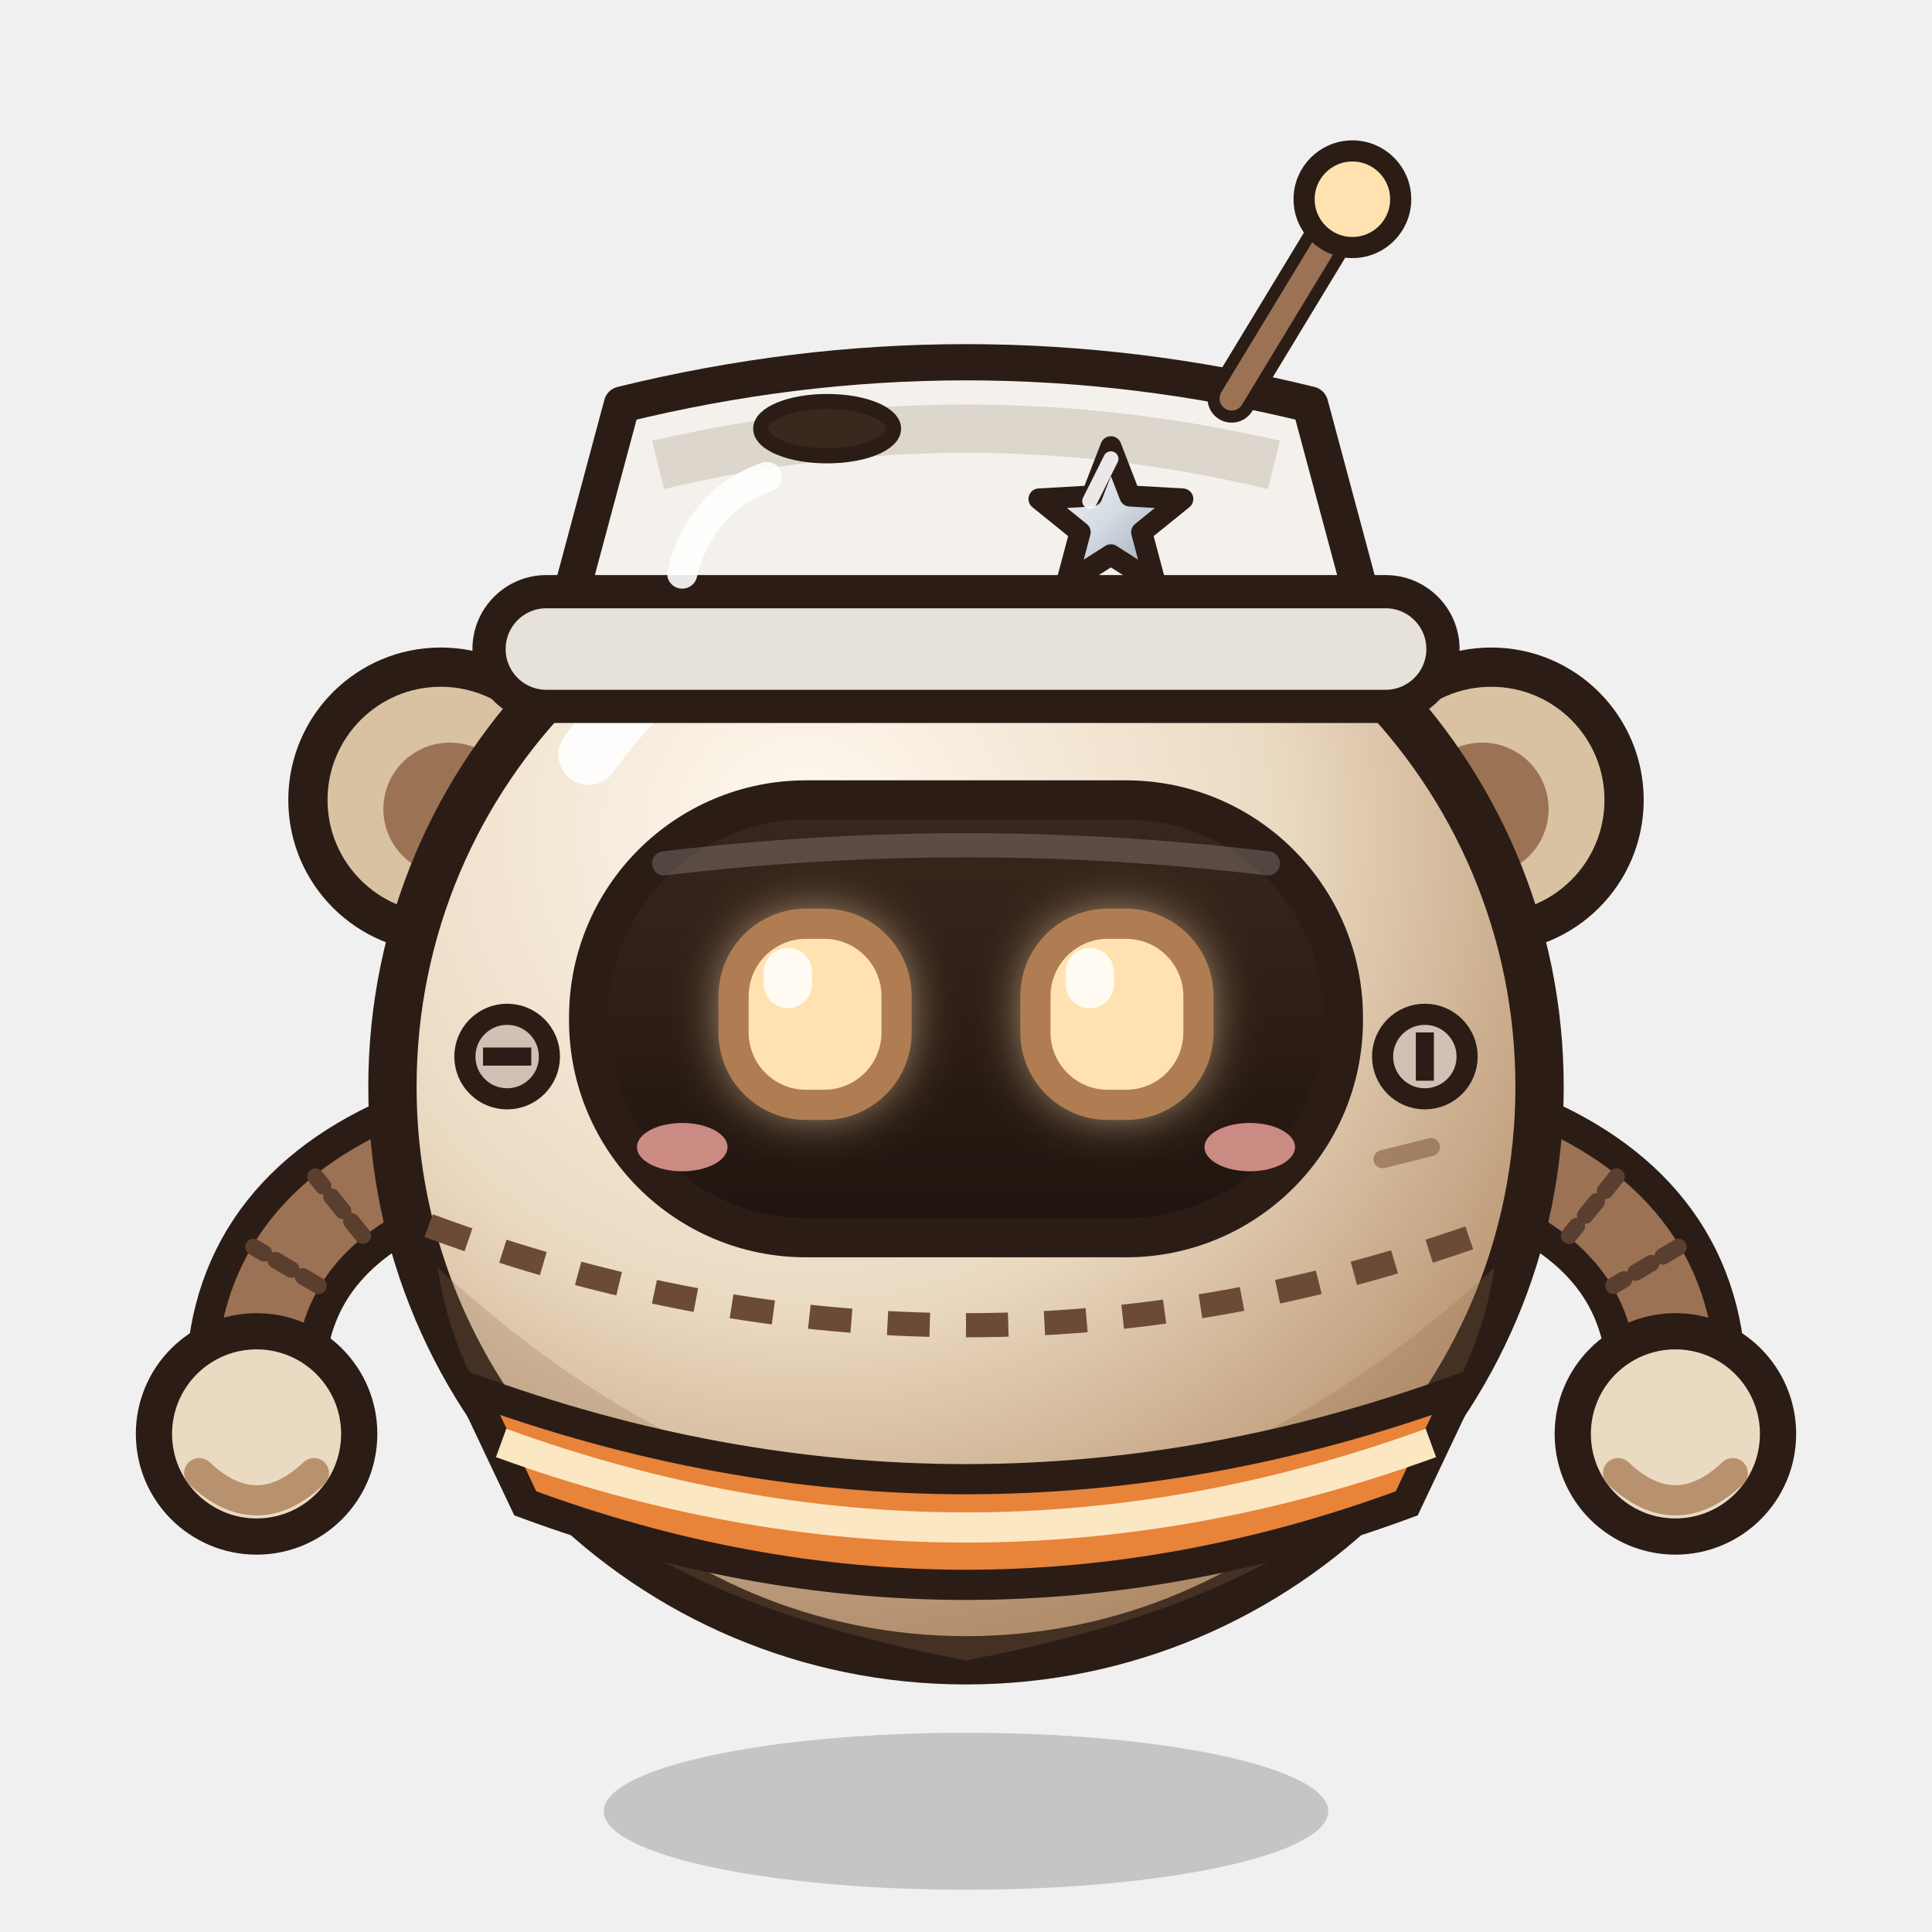
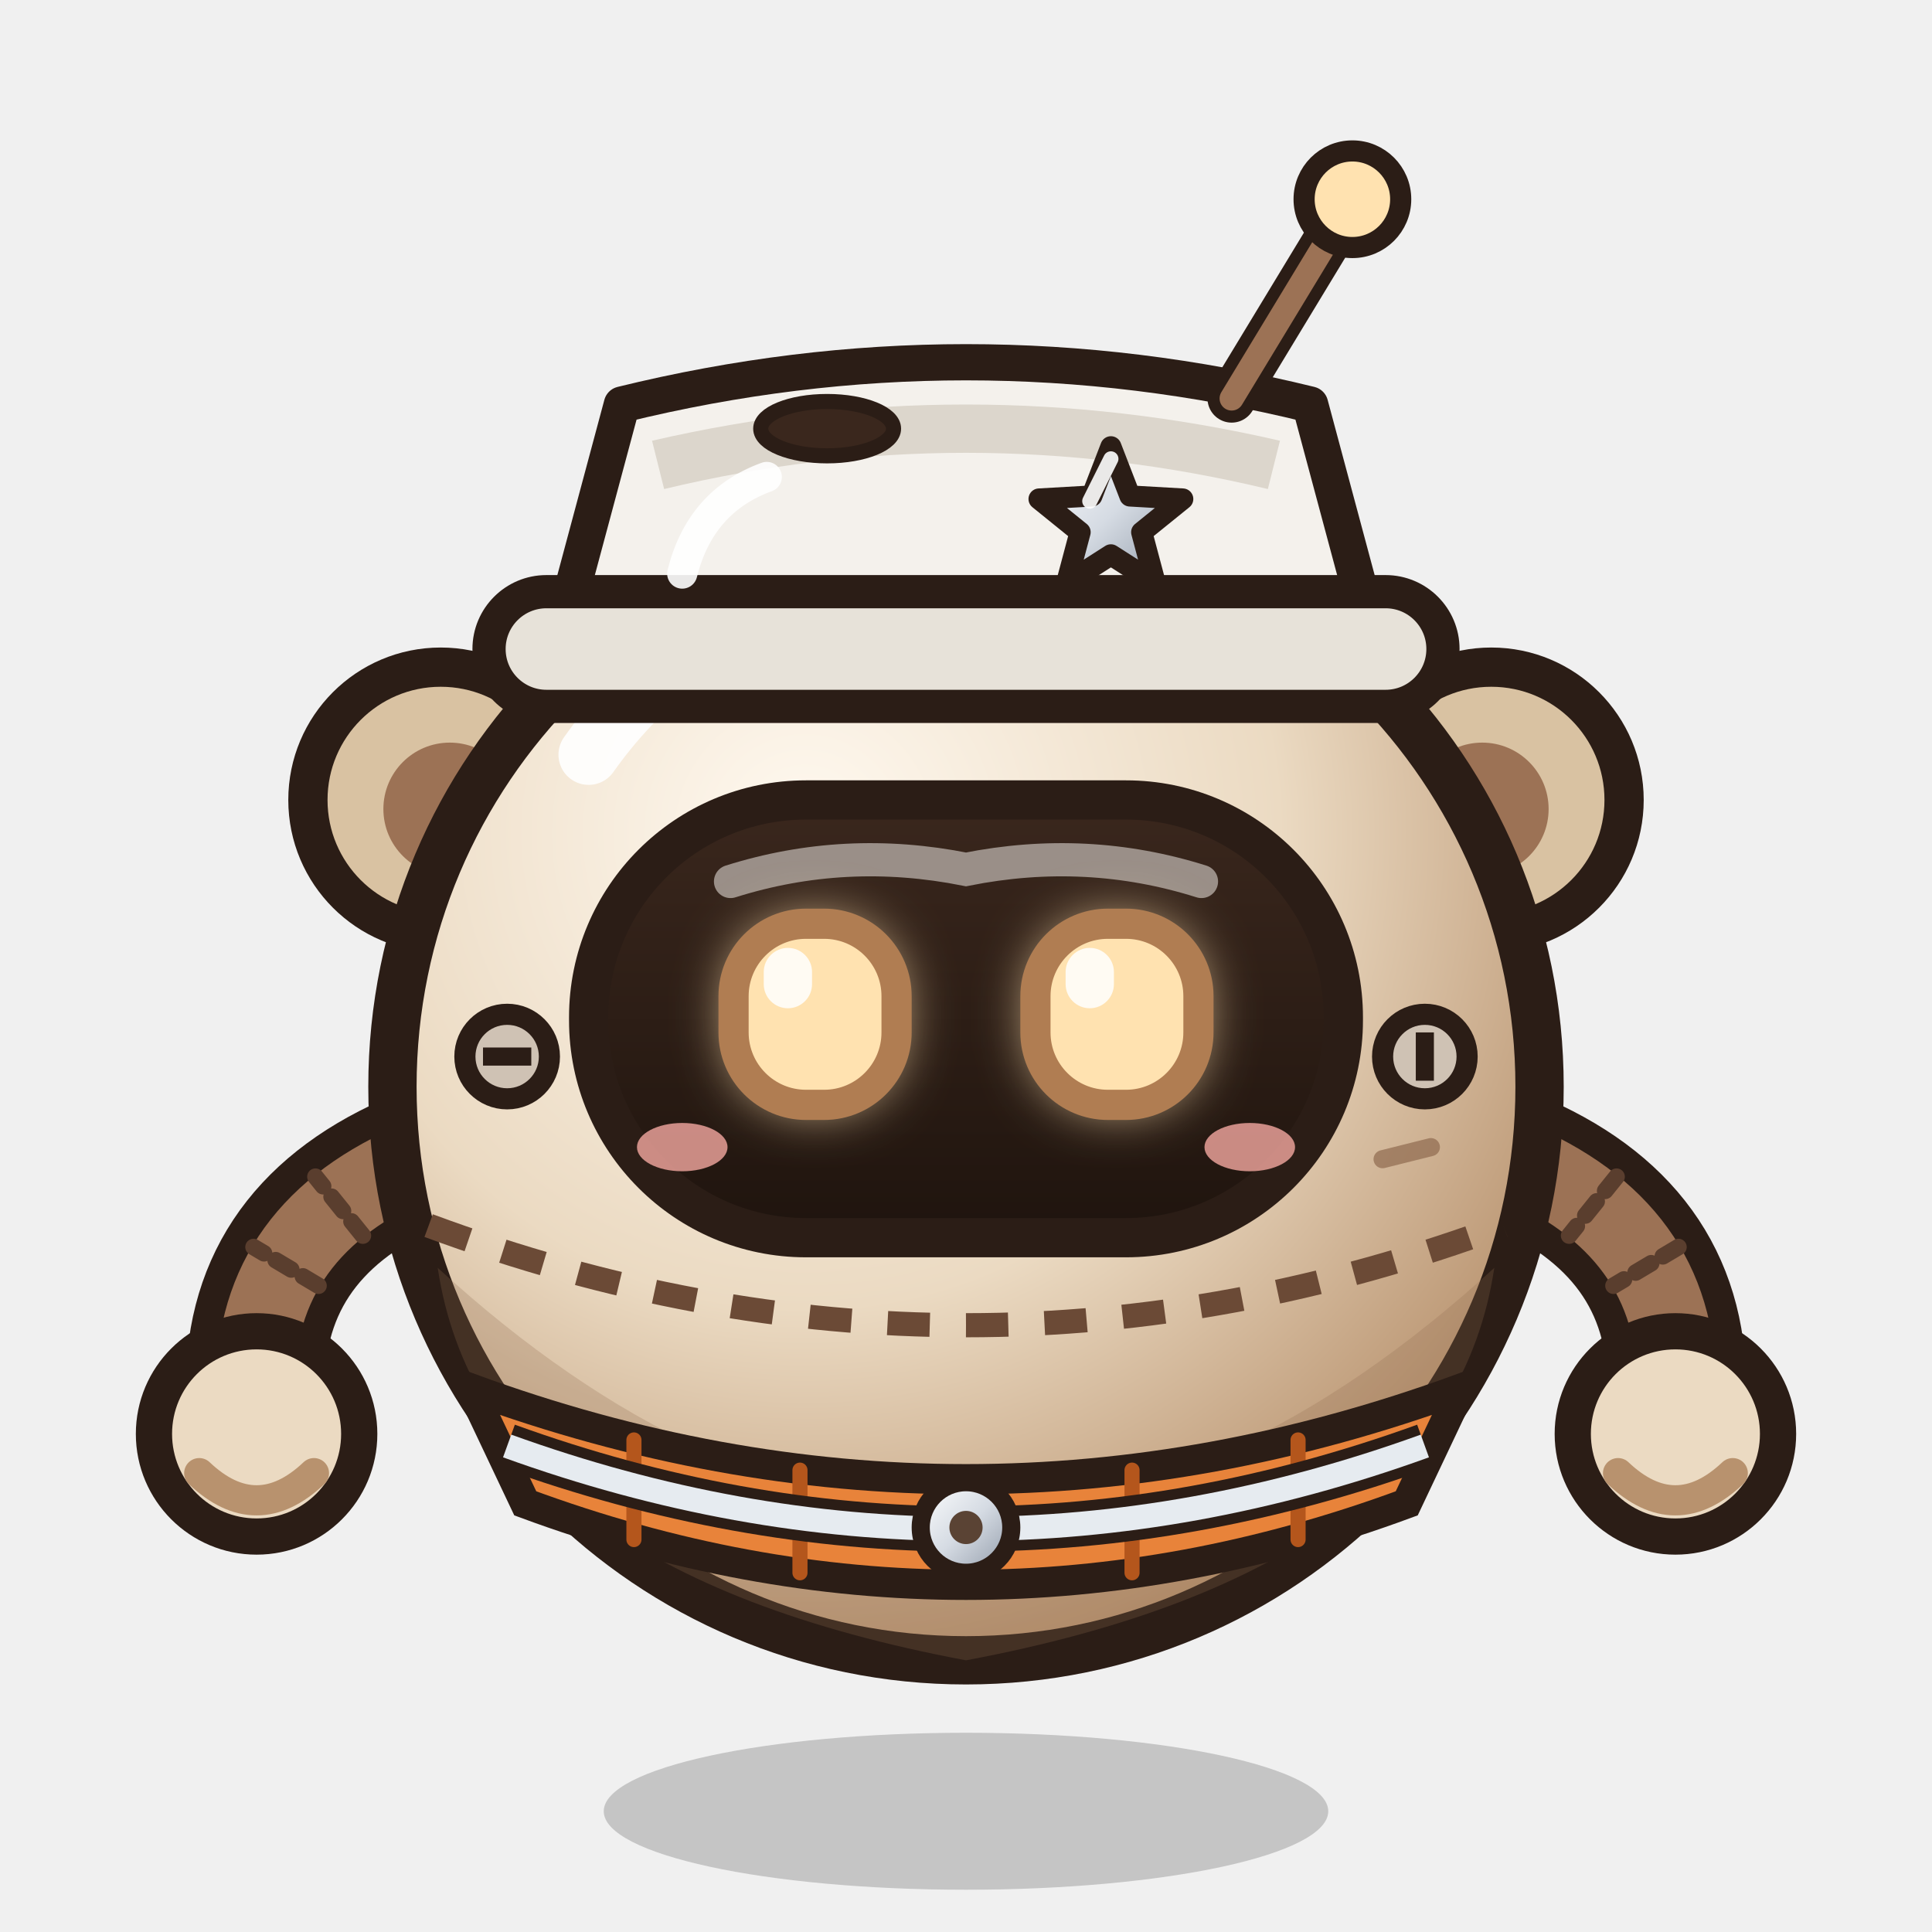
<svg xmlns="http://www.w3.org/2000/svg" viewBox="0 0 64 64" width="256" height="256">
  <defs>
    <radialGradient id="shell" cx="36%" cy="28%" r="75%">
      <stop offset="0%" stop-color="#FFF9F0" />
      <stop offset="55%" stop-color="#EBDAC2" />
      <stop offset="100%" stop-color="#B8926E" />
    </radialGradient>
    <linearGradient id="screen" x1="0" y1="0" x2="0" y2="1">
      <stop offset="0%" stop-color="#3A271D" />
      <stop offset="100%" stop-color="#1F140E" />
    </linearGradient>
    <linearGradient id="hat" x1="0" y1="0" x2="0" y2="1">
      <stop offset="0%" stop-color="#F6C25A" />
      <stop offset="100%" stop-color="#D9952A" />
    </linearGradient>
    <linearGradient id="silver" x1="0" y1="0" x2="1" y2="1">
      <stop offset="0%" stop-color="#FFFFFF" />
      <stop offset="50%" stop-color="#D5DBE3" />
      <stop offset="100%" stop-color="#8E98A6" />
    </linearGradient>
    <filter id="eyeGlow" x="-50%" y="-50%" width="200%" height="200%">
      <feGaussianBlur stdDeviation="0.9" result="b" />
      <feMerge>
        <feMergeNode in="b" />
        <feMergeNode in="SourceGraphic" />
      </feMerge>
    </filter>
  </defs>
  <ellipse cx="32" cy="60" rx="12" ry="2.6" fill="#000" opacity="0.18" />
  <path d="M15 38 Q9 40 8.5 45" stroke="#2B1D16" stroke-width="4.6" fill="none" stroke-linecap="round" />
  <path d="M15 38 Q9 40 8.5 45" stroke="#9C7255" stroke-width="2.6" fill="none" stroke-linecap="round" />
  <path d="M49 38 Q55 40 55.5 45" stroke="#2B1D16" stroke-width="4.6" fill="none" stroke-linecap="round" />
  <path d="M49 38 Q55 40 55.5 45" stroke="#9C7255" stroke-width="2.6" fill="none" stroke-linecap="round" />
  <path d="M12.02 40.93 L10.45 38.98" stroke="#5A3E2E" stroke-width="0.55" stroke-dasharray="0.6 0.45" stroke-linecap="round" />
  <path d="M10.55 42.59 L8.40 41.31" stroke="#5A3E2E" stroke-width="0.55" stroke-dasharray="0.6 0.45" stroke-linecap="round" />
  <path d="M53.55 38.98 L51.98 40.93" stroke="#5A3E2E" stroke-width="0.55" stroke-dasharray="0.6 0.45" stroke-linecap="round" />
  <path d="M55.60 41.31 L53.45 42.59" stroke="#5A3E2E" stroke-width="0.55" stroke-dasharray="0.6 0.45" stroke-linecap="round" />
  <circle cx="8.5" cy="47.5" r="3.4" fill="#EBDAC2" stroke="#2B1D16" stroke-width="1.2" />
  <circle cx="55.5" cy="47.5" r="3.4" fill="#EBDAC2" stroke="#2B1D16" stroke-width="1.2" />
  <path d="M6.6 48.8 Q8.5 50.6 10.4 48.8" stroke="#B8926E" stroke-width="1" fill="none" stroke-linecap="round" />
  <path d="M53.6 48.8 Q55.5 50.6 57.4 48.8" stroke="#B8926E" stroke-width="1" fill="none" stroke-linecap="round" />
  <circle cx="14.6" cy="26.5" r="4.4" fill="#D9C2A2" stroke="#2B1D16" stroke-width="1.3" />
  <circle cx="14.9" cy="26.8" r="2.2" fill="#9C7255" />
  <circle cx="49.4" cy="26.5" r="4.4" fill="#D9C2A2" stroke="#2B1D16" stroke-width="1.3" />
  <circle cx="49.1" cy="26.8" r="2.2" fill="#9C7255" />
  <circle cx="32" cy="36" r="19" fill="url(#shell)" stroke="#2B1D16" stroke-width="1.6" />
  <path d="M14.5 42 Q32 58 49.5 42 Q48 52 32 55 Q16 52 14.5 42 Z" fill="#8F6A4E" opacity="0.25" />
  <path d="M14.2 40.6 Q32 47.2 49.8 40.6" stroke="#6B4A36" stroke-width="0.8" fill="none" stroke-dasharray="1.4 1.2" />
  <path d="M15.6 46 Q32 52 48.4 46 L46.6 49.8 Q32 55.2 17.4 49.8 Z" fill="#E8833A" stroke="#2B1D16" stroke-width="1" />
-   <path d="M16.6 47.8 Q32 53.4 47.4 47.8" stroke="#FCE7C3" stroke-width="1" fill="none" />
+   <path d="M21 47.7 L21 51 M26.5 48.7 L26.5 52.1 M37.5 48.7 L37.5 52.1 M43 47.7 L43 51" stroke="#B4561C" stroke-width="0.5" stroke-linecap="round" />
+   <path d="M16.8 47.9 Q32 53.4 47.2 47.9" stroke="#2B1D16" stroke-width="1.5" fill="none" />
+   <path d="M16.8 47.9 Q32 53.4 47.2 47.9" stroke="#E6EBF0" stroke-width="0.8" fill="none" />
+   <circle cx="32" cy="50.6" r="1.5" fill="url(#silver)" stroke="#2B1D16" stroke-width="0.6" />
+   <circle cx="32" cy="50.6" r="0.55" fill="#5A4334" />
  <circle cx="16.8" cy="35" r="1.4" fill="#CFC2B4" stroke="#2B1D16" stroke-width="0.7" />
  <path d="M16 35 L17.6 35" stroke="#2B1D16" stroke-width="0.6" />
  <circle cx="47.2" cy="35" r="1.4" fill="#CFC2B4" stroke="#2B1D16" stroke-width="0.7" />
  <path d="M47.2 34.2 L47.2 35.8" stroke="#2B1D16" stroke-width="0.6" />
  <rect x="19.5" y="26.5" width="25" height="14.5" rx="7.2" fill="url(#screen)" stroke="#2B1D16" stroke-width="1.3" />
-   <path d="M22 28.6 Q32 27.4 42 28.6" stroke="#fff" stroke-width="0.8" fill="none" opacity="0.18" stroke-linecap="round" />
+   <path d="M24.2 29.2 Q28 28 32 28.8 Q36 28 39.8 29.2" stroke="#9A8F88" stroke-width="1.1" fill="none" stroke-linecap="round" />
  <g filter="url(#eyeGlow)">
    <rect x="24.3" y="30.6" width="5.4" height="6" rx="2.4" fill="#FFE2B0" />
    <rect x="34.3" y="30.6" width="5.4" height="6" rx="2.4" fill="#FFE2B0" />
  </g>
  <rect x="24.3" y="30.6" width="5.4" height="6" rx="2.4" fill="none" stroke="#B07D52" stroke-width="1" />
  <rect x="34.3" y="30.6" width="5.4" height="6" rx="2.4" fill="none" stroke="#B07D52" stroke-width="1" />
  <rect x="25.3" y="31.4" width="1.6" height="2" rx="0.8" fill="#fff" opacity="0.85" />
  <rect x="35.3" y="31.4" width="1.6" height="2" rx="0.8" fill="#fff" opacity="0.85" />
  <ellipse cx="22.6" cy="38" rx="1.5" ry="0.8" fill="#F4A7A0" opacity="0.8" />
  <ellipse cx="41.4" cy="38" rx="1.5" ry="0.8" fill="#F4A7A0" opacity="0.8" />
  <path d="M19.5 25 A15 15 0 0 1 26 19.8" stroke="#fff" stroke-width="2" fill="none" stroke-linecap="round" opacity="0.9" />
  <path d="M45.8 38.4 l1.6 -0.4" stroke="#8F6A4E" stroke-width="0.6" stroke-linecap="round" opacity="0.7" />
  <path d="M18.4 21.6 L20.6 13.4 Q32 10.6 43.4 13.4 L45.6 21.6 Z" fill="#F4F1EC" stroke="#2B1D16" stroke-width="1.2" stroke-linejoin="round" />
  <path d="M21.6 14.6 Q32 12.2 42.4 14.6 L42 16.2 Q32 13.8 22 16.2 Z" fill="#DCD6CC" />
  <rect x="16.2" y="19.6" width="31.6" height="3.8" rx="1.9" fill="#E7E2D9" stroke="#2B1D16" stroke-width="1.1" />
  <ellipse cx="27.4" cy="14.2" rx="2.2" ry="0.9" fill="#3A271D" stroke="#2B1D16" stroke-width="0.5" />
  <path d="M22.6 19 Q23.2 16.6 25.4 15.8" stroke="#FFFFFF" stroke-width="1" fill="none" stroke-linecap="round" opacity="0.9" />
  <polygon points="36.80,14.80 37.43,16.43 39.18,16.53 37.82,17.63 38.27,19.32 36.80,18.38 35.33,19.32 35.78,17.63 34.42,16.53 36.17,16.43" fill="url(#silver)" stroke="#2B1D16" stroke-width="0.7" stroke-linejoin="round" />
  <path d="M36.10 16.60 L36.80 15.20" stroke="#fff" stroke-width="0.5" stroke-linecap="round" opacity="0.9" />
  <line x1="40.8" y1="13.2" x2="44.8" y2="6.6" stroke="#2B1D16" stroke-width="1.6" stroke-linecap="round" />
  <line x1="40.8" y1="13.2" x2="44.8" y2="6.6" stroke="#9C7255" stroke-width="0.8" stroke-linecap="round" />
  <circle cx="44.8" cy="6.6" r="1.6" fill="#FFE2B0" stroke="#2B1D16" stroke-width="0.7" />
</svg>
